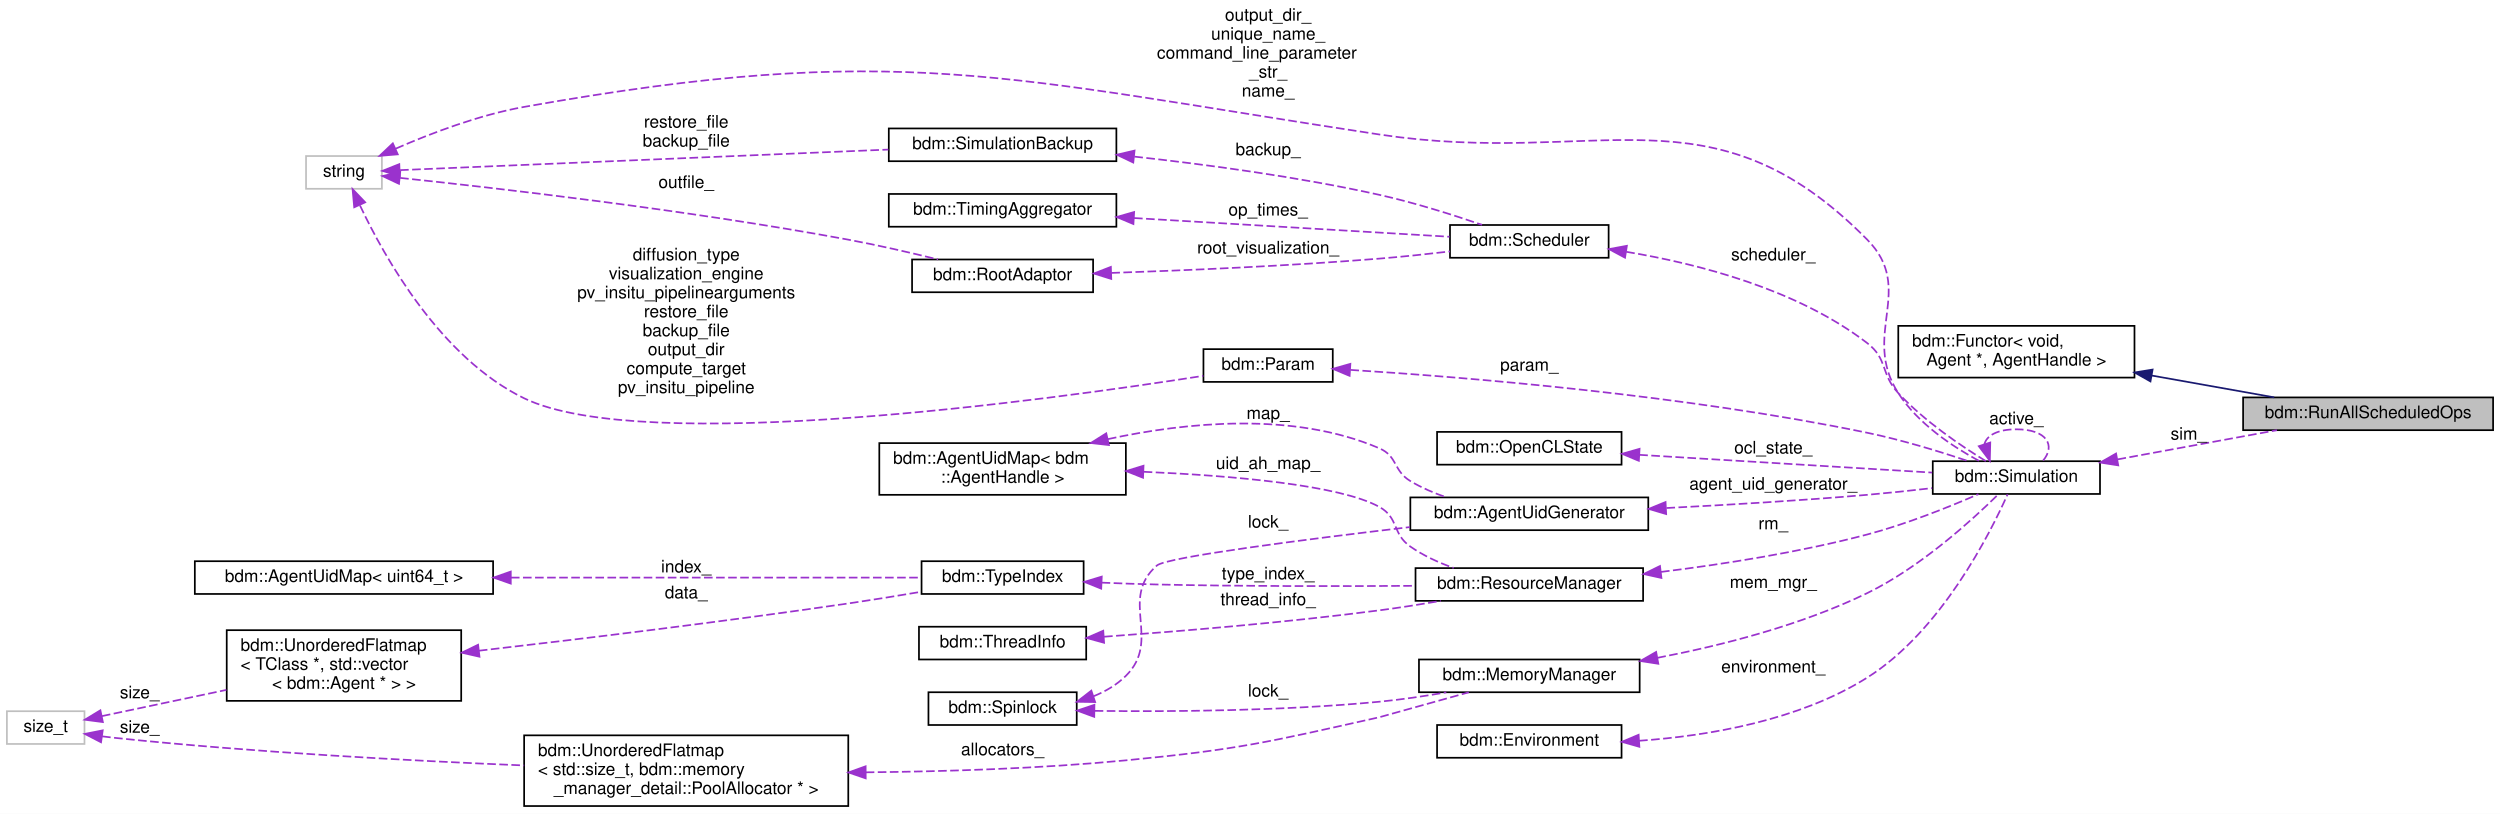
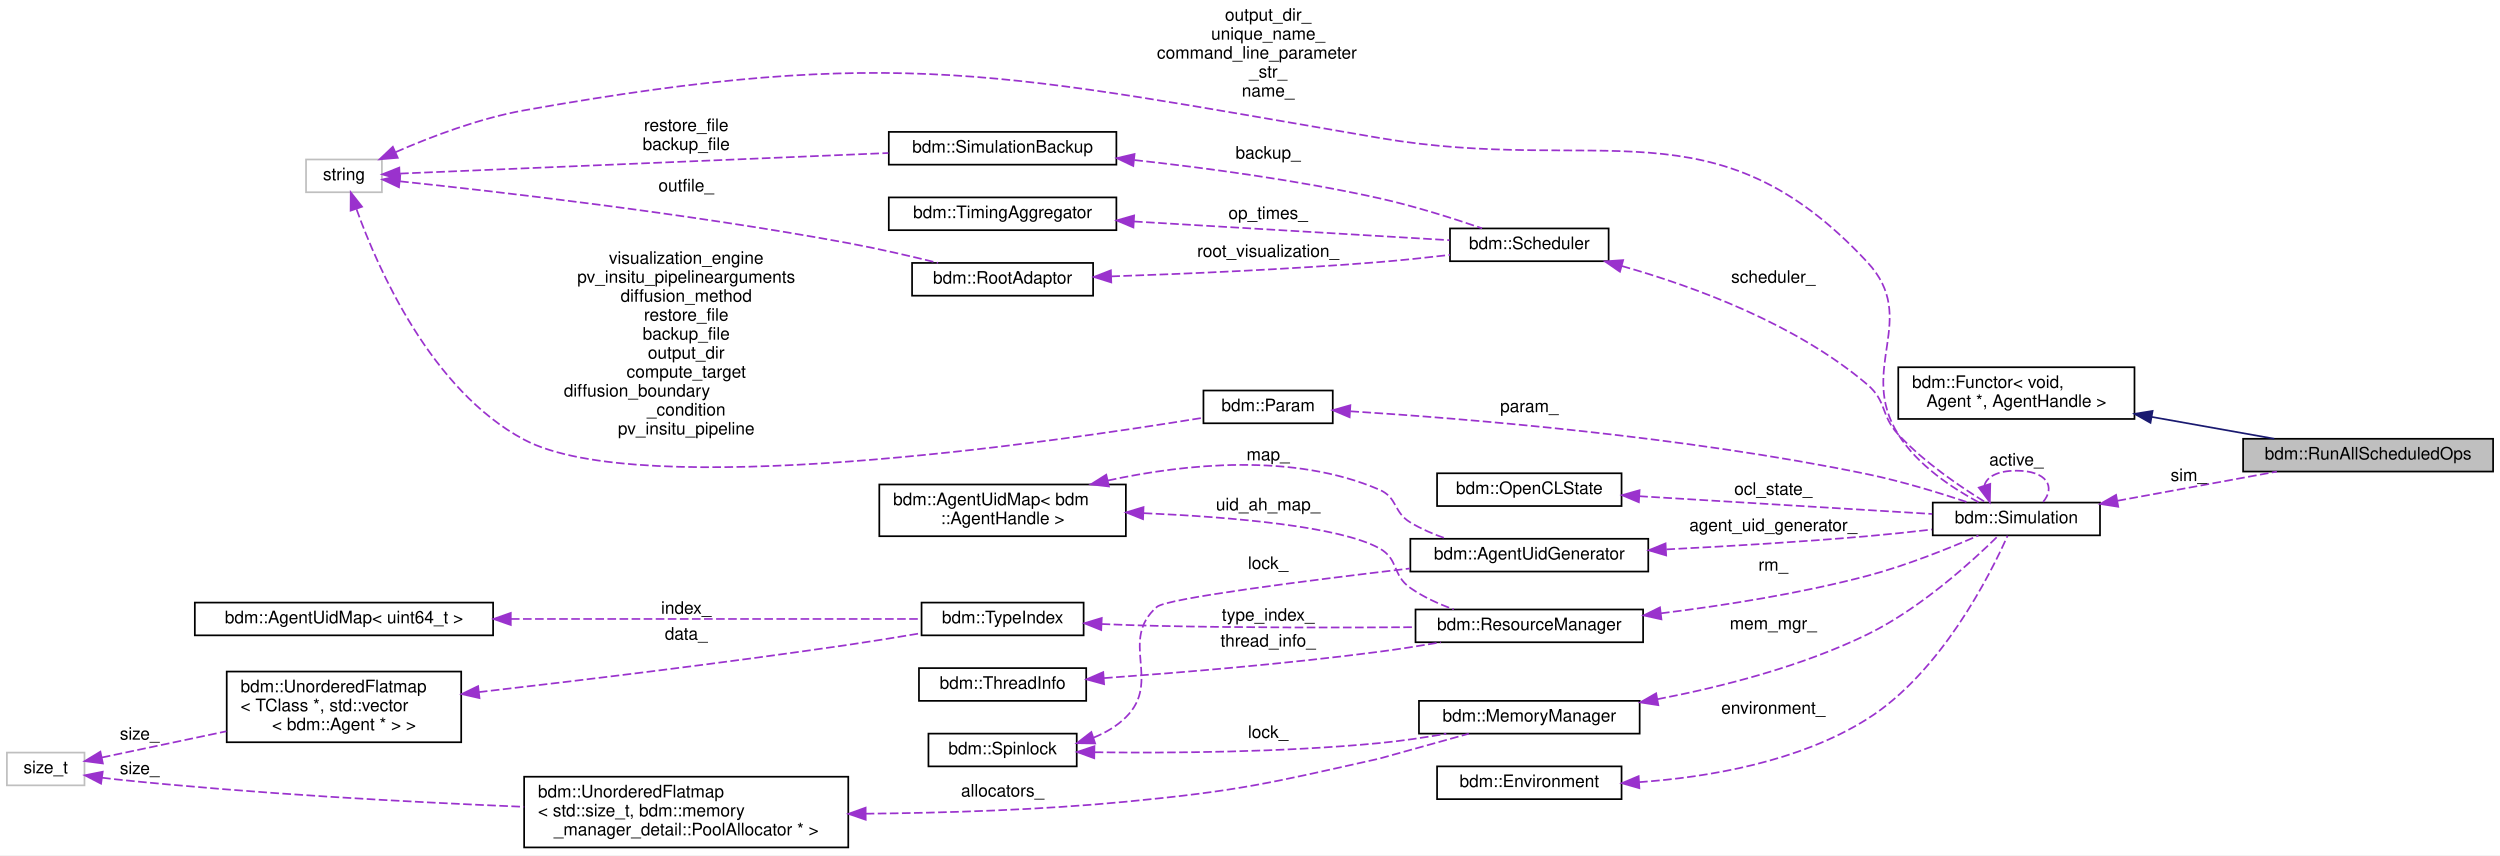
- <svg xmlns="http://www.w3.org/2000/svg" xmlns:xlink="http://www.w3.org/1999/xlink" width="1450pt" height="472pt" viewBox="0.00 0.00 1450.00 472.00">
-   <g id="graph0" class="graph" transform="scale(1 1) rotate(0) translate(4 468)">
-     <polygon fill="white" stroke="transparent" points="-4,4 -4,-468 1446,-468 1446,4 -4,4" />
+ <svg xmlns="http://www.w3.org/2000/svg" xmlns:xlink="http://www.w3.org/1999/xlink" width="1450pt" height="496pt" viewBox="0.00 0.00 1450.00 496.00">
+   <g id="graph0" class="graph" transform="scale(1 1) rotate(0) translate(4 492)">
+     <polygon fill="white" stroke="transparent" points="-4,4 -4,-492 1446,-492 1446,4 -4,4" />
    <g id="node1" class="node">
      <g id="a_node1">
        <a xlink:title=" ">
          <polygon fill="#bfbfbf" stroke="black" points="1297,-218.5 1297,-237.5 1442,-237.5 1442,-218.5 1297,-218.5" />
          <text text-anchor="middle" x="1369.5" y="-225.5" font-family="Helvetica,sans-Serif" font-size="10.00">bdm::RunAllScheduledOps</text>
        </a>
      </g>
    </g>
    <g id="node2" class="node">
      <g id="a_node2">
        <a xlink:href="classbdm_1_1Functor.html" target="_top" xlink:title=" ">
          <polygon fill="white" stroke="black" points="1097,-249 1097,-279 1234,-279 1234,-249 1097,-249" />
          <text text-anchor="start" x="1105" y="-267" font-family="Helvetica,sans-Serif" font-size="10.00">bdm::Functor&lt; void,</text>
          <text text-anchor="middle" x="1165.5" y="-256" font-family="Helvetica,sans-Serif" font-size="10.00"> Agent *, AgentHandle &gt;</text>
        </a>
      </g>
    </g>
    <g id="edge1" class="edge">
      <path fill="none" stroke="midnightblue" d="M1244.08,-250.17C1267.8,-245.95 1293.34,-241.39 1315.07,-237.52" />
      <polygon fill="midnightblue" stroke="midnightblue" points="1243.27,-246.76 1234.04,-251.96 1244.5,-253.65 1243.27,-246.76" />
    </g>
    <g id="node3" class="node">
      <g id="a_node3">
        <a xlink:href="classbdm_1_1Simulation.html" target="_top" xlink:title=" ">
          <polygon fill="white" stroke="black" points="1117,-181.5 1117,-200.5 1214,-200.5 1214,-181.5 1117,-181.5" />
          <text text-anchor="middle" x="1165.5" y="-188.5" font-family="Helvetica,sans-Serif" font-size="10.00">bdm::Simulation</text>
        </a>
      </g>
    </g>
    <g id="edge2" class="edge">
      <path fill="none" stroke="#9a32cd" stroke-dasharray="5,2" d="M1224.15,-201.56C1253.27,-206.89 1288.33,-213.31 1316.6,-218.49" />
      <polygon fill="#9a32cd" stroke="#9a32cd" points="1224.58,-198.08 1214.12,-199.72 1223.32,-204.97 1224.58,-198.08" />
      <text text-anchor="middle" x="1265.5" y="-213" font-family="Helvetica,sans-Serif" font-size="10.00"> sim_</text>
    </g>
    <g id="edge15" class="edge">
      <path fill="none" stroke="#9a32cd" stroke-dasharray="5,2" d="M1146.98,-210.4C1148.22,-215.31 1154.39,-219 1165.5,-219 1183.27,-219 1188.41,-209.57 1180.91,-200.76" />
      <polygon fill="#9a32cd" stroke="#9a32cd" points="1150.35,-211.35 1150.09,-200.76 1143.69,-209.2 1150.35,-211.35" />
      <text text-anchor="middle" x="1165.5" y="-222" font-family="Helvetica,sans-Serif" font-size="10.00"> active_</text>
    </g>
    <g id="node4" class="node">
      <g id="a_node4">
        <a xlink:href="structbdm_1_1Param.html" target="_top" xlink:title=" ">
          <polygon fill="white" stroke="black" points="694,-246.5 694,-265.5 769,-265.5 769,-246.5 694,-246.5" />
          <text text-anchor="middle" x="731.5" y="-253.5" font-family="Helvetica,sans-Serif" font-size="10.00">bdm::Param</text>
        </a>
      </g>
    </g>
    <g id="edge3" class="edge">
      <path fill="none" stroke="#9a32cd" stroke-dasharray="5,2" d="M779.23,-253.46C846.2,-249.21 973.06,-238.88 1079,-217 1098.9,-212.89 1120.83,-206.18 1137.49,-200.6" />
      <polygon fill="#9a32cd" stroke="#9a32cd" points="778.78,-249.98 769.01,-254.09 779.21,-256.97 778.78,-249.98" />
      <text text-anchor="middle" x="883" y="-253" font-family="Helvetica,sans-Serif" font-size="10.00"> param_</text>
    </g>
    <g id="node5" class="node">
      <g id="a_node5">
        <a xlink:title=" ">
-           <polygon fill="white" stroke="#bfbfbf" points="173.5,-358.5 173.5,-377.5 217.5,-377.5 217.5,-358.5 173.5,-358.5" />
-           <text text-anchor="middle" x="195.5" y="-365.5" font-family="Helvetica,sans-Serif" font-size="10.00">string</text>
+           <polygon fill="white" stroke="#bfbfbf" points="173.5,-380.5 173.5,-399.5 217.5,-399.5 217.5,-380.5 173.5,-380.5" />
+           <text text-anchor="middle" x="195.5" y="-387.5" font-family="Helvetica,sans-Serif" font-size="10.00">string</text>
        </a>
      </g>
    </g>
    <g id="edge13" class="edge">
-       <path fill="none" stroke="#9a32cd" stroke-dasharray="5,2" d="M225.46,-381.76C245.8,-390.64 273.92,-401.36 300,-406 517.15,-444.6 577.93,-423.02 796,-390 923.22,-370.74 988.6,-420.56 1079,-329 1107.35,-300.28 1075.18,-273.95 1097,-240 1108.43,-222.21 1128.78,-208.78 1144.15,-200.51" />
-       <polygon fill="#9a32cd" stroke="#9a32cd" points="226.7,-378.48 216.15,-377.59 223.84,-384.87 226.7,-378.48" />
-       <text text-anchor="middle" x="731.5" y="-456" font-family="Helvetica,sans-Serif" font-size="10.00"> output_dir_</text>
-       <text text-anchor="middle" x="731.5" y="-445" font-family="Helvetica,sans-Serif" font-size="10.00">unique_name_</text>
-       <text text-anchor="start" x="667" y="-434" font-family="Helvetica,sans-Serif" font-size="10.00">command_line_parameter</text>
-       <text text-anchor="middle" x="731.5" y="-423" font-family="Helvetica,sans-Serif" font-size="10.00">_str_</text>
-       <text text-anchor="middle" x="731.5" y="-412" font-family="Helvetica,sans-Serif" font-size="10.00">name_</text>
+       <path fill="none" stroke="#9a32cd" stroke-dasharray="5,2" d="M225.46,-403.76C245.8,-412.64 273.92,-423.36 300,-428 517.15,-466.6 578.57,-449.03 796,-412 923.94,-390.21 990.55,-434.97 1079,-340 1109.78,-306.95 1072.99,-278.25 1097,-240 1108.16,-222.22 1128.33,-208.86 1143.73,-200.62" />
+       <polygon fill="#9a32cd" stroke="#9a32cd" points="226.7,-400.48 216.15,-399.59 223.84,-406.87 226.7,-400.48" />
+       <text text-anchor="middle" x="731.5" y="-480" font-family="Helvetica,sans-Serif" font-size="10.00"> output_dir_</text>
+       <text text-anchor="middle" x="731.5" y="-469" font-family="Helvetica,sans-Serif" font-size="10.00">unique_name_</text>
+       <text text-anchor="start" x="667" y="-458" font-family="Helvetica,sans-Serif" font-size="10.00">command_line_parameter</text>
+       <text text-anchor="middle" x="731.5" y="-447" font-family="Helvetica,sans-Serif" font-size="10.00">_str_</text>
+       <text text-anchor="middle" x="731.5" y="-436" font-family="Helvetica,sans-Serif" font-size="10.00">name_</text>
    </g>
    <g id="edge4" class="edge">
-       <path fill="none" stroke="#9a32cd" stroke-dasharray="5,2" d="M204.79,-348.84C219.12,-318.48 251.7,-260.4 300,-237 368.93,-203.61 602.98,-235.79 693.93,-250.01" />
-       <polygon fill="#9a32cd" stroke="#9a32cd" points="201.44,-347.76 200.49,-358.31 207.81,-350.66 201.44,-347.76" />
-       <text text-anchor="middle" x="394" y="-317" font-family="Helvetica,sans-Serif" font-size="10.00"> diffusion_type</text>
-       <text text-anchor="middle" x="394" y="-306" font-family="Helvetica,sans-Serif" font-size="10.00">visualization_engine</text>
-       <text text-anchor="middle" x="394" y="-295" font-family="Helvetica,sans-Serif" font-size="10.00">pv_insitu_pipelinearguments</text>
-       <text text-anchor="middle" x="394" y="-284" font-family="Helvetica,sans-Serif" font-size="10.00">restore_file</text>
-       <text text-anchor="middle" x="394" y="-273" font-family="Helvetica,sans-Serif" font-size="10.00">backup_file</text>
-       <text text-anchor="middle" x="394" y="-262" font-family="Helvetica,sans-Serif" font-size="10.00">output_dir</text>
-       <text text-anchor="middle" x="394" y="-251" font-family="Helvetica,sans-Serif" font-size="10.00">compute_target</text>
+       <path fill="none" stroke="#9a32cd" stroke-dasharray="5,2" d="M202.78,-370.65C215.11,-336.3 246.07,-265.63 300,-237 367.65,-201.09 602.47,-234.78 693.78,-249.7" />
+       <polygon fill="#9a32cd" stroke="#9a32cd" points="199.36,-369.83 199.43,-380.42 205.98,-372.1 199.36,-369.83" />
+       <text text-anchor="middle" x="394" y="-339" font-family="Helvetica,sans-Serif" font-size="10.00"> visualization_engine</text>
+       <text text-anchor="middle" x="394" y="-328" font-family="Helvetica,sans-Serif" font-size="10.00">pv_insitu_pipelinearguments</text>
+       <text text-anchor="middle" x="394" y="-317" font-family="Helvetica,sans-Serif" font-size="10.00">diffusion_method</text>
+       <text text-anchor="middle" x="394" y="-306" font-family="Helvetica,sans-Serif" font-size="10.00">restore_file</text>
+       <text text-anchor="middle" x="394" y="-295" font-family="Helvetica,sans-Serif" font-size="10.00">backup_file</text>
+       <text text-anchor="middle" x="394" y="-284" font-family="Helvetica,sans-Serif" font-size="10.00">output_dir</text>
+       <text text-anchor="middle" x="394" y="-273" font-family="Helvetica,sans-Serif" font-size="10.00">compute_target</text>
+       <text text-anchor="start" x="323" y="-262" font-family="Helvetica,sans-Serif" font-size="10.00">diffusion_boundary</text>
+       <text text-anchor="middle" x="394" y="-251" font-family="Helvetica,sans-Serif" font-size="10.00">_condition</text>
      <text text-anchor="middle" x="394" y="-240" font-family="Helvetica,sans-Serif" font-size="10.00">pv_insitu_pipeline</text>
    </g>
    <g id="node21" class="node">
      <g id="a_node21">
        <a xlink:href="classbdm_1_1SimulationBackup.html" target="_top" xlink:title=" ">
-           <polygon fill="white" stroke="black" points="511.5,-374.5 511.5,-393.5 643.5,-393.5 643.5,-374.5 511.5,-374.5" />
-           <text text-anchor="middle" x="577.5" y="-381.5" font-family="Helvetica,sans-Serif" font-size="10.00">bdm::SimulationBackup</text>
+           <polygon fill="white" stroke="black" points="511.5,-396.5 511.5,-415.5 643.5,-415.5 643.5,-396.5 511.5,-396.5" />
+           <text text-anchor="middle" x="577.5" y="-403.5" font-family="Helvetica,sans-Serif" font-size="10.00">bdm::SimulationBackup</text>
        </a>
      </g>
    </g>
    <g id="edge26" class="edge">
-       <path fill="none" stroke="#9a32cd" stroke-dasharray="5,2" d="M228.05,-369.33C290.02,-371.94 428.77,-377.78 511.27,-381.25" />
-       <polygon fill="#9a32cd" stroke="#9a32cd" points="227.88,-365.82 217.74,-368.89 227.59,-372.81 227.88,-365.82" />
-       <text text-anchor="middle" x="394" y="-394" font-family="Helvetica,sans-Serif" font-size="10.00"> restore_file</text>
-       <text text-anchor="middle" x="394" y="-383" font-family="Helvetica,sans-Serif" font-size="10.00">backup_file</text>
+       <path fill="none" stroke="#9a32cd" stroke-dasharray="5,2" d="M228.05,-391.33C290.02,-393.94 428.77,-399.78 511.27,-403.25" />
+       <polygon fill="#9a32cd" stroke="#9a32cd" points="227.88,-387.82 217.74,-390.89 227.59,-394.81 227.88,-387.82" />
+       <text text-anchor="middle" x="394" y="-416" font-family="Helvetica,sans-Serif" font-size="10.00"> restore_file</text>
+       <text text-anchor="middle" x="394" y="-405" font-family="Helvetica,sans-Serif" font-size="10.00">backup_file</text>
    </g>
    <g id="node22" class="node">
      <g id="a_node22">
        <a xlink:href="classbdm_1_1RootAdaptor.html" target="_top" xlink:title="The class that bridges the simulation code with ROOT Visualization.">
-           <polygon fill="white" stroke="black" points="525,-298.5 525,-317.5 630,-317.5 630,-298.5 525,-298.5" />
-           <text text-anchor="middle" x="577.5" y="-305.5" font-family="Helvetica,sans-Serif" font-size="10.00">bdm::RootAdaptor</text>
+           <polygon fill="white" stroke="black" points="525,-320.5 525,-339.5 630,-339.5 630,-320.5 525,-320.5" />
+           <text text-anchor="middle" x="577.5" y="-327.5" font-family="Helvetica,sans-Serif" font-size="10.00">bdm::RootAdaptor</text>
        </a>
      </g>
    </g>
    <g id="edge28" class="edge">
-       <path fill="none" stroke="#9a32cd" stroke-dasharray="5,2" d="M228.06,-364.82C281.72,-359.19 394.06,-346.38 488,-329 505.24,-325.81 524.16,-321.44 540.07,-317.51" />
-       <polygon fill="#9a32cd" stroke="#9a32cd" points="227.41,-361.37 217.83,-365.89 228.14,-368.33 227.41,-361.37" />
-       <text text-anchor="middle" x="394" y="-359" font-family="Helvetica,sans-Serif" font-size="10.00"> outfile_</text>
+       <path fill="none" stroke="#9a32cd" stroke-dasharray="5,2" d="M228.06,-386.82C281.72,-381.19 394.06,-368.38 488,-351 505.24,-347.81 524.16,-343.44 540.07,-339.51" />
+       <polygon fill="#9a32cd" stroke="#9a32cd" points="227.41,-383.37 217.83,-387.89 228.14,-390.33 227.41,-383.37" />
+       <text text-anchor="middle" x="394" y="-381" font-family="Helvetica,sans-Serif" font-size="10.00"> outfile_</text>
    </g>
    <g id="node6" class="node">
      <g id="a_node6">
        <a xlink:href="classbdm_1_1OpenCLState.html" target="_top" xlink:title=" ">
          <polygon fill="white" stroke="black" points="829.5,-198.5 829.5,-217.5 936.5,-217.5 936.5,-198.5 829.5,-198.5" />
          <text text-anchor="middle" x="883" y="-205.5" font-family="Helvetica,sans-Serif" font-size="10.00">bdm::OpenCLState</text>
        </a>
      </g>
    </g>
    <g id="edge5" class="edge">
      <path fill="none" stroke="#9a32cd" stroke-dasharray="5,2" d="M946.76,-204.2C998.16,-201.08 1069.8,-196.74 1116.65,-193.9" />
      <polygon fill="#9a32cd" stroke="#9a32cd" points="946.53,-200.7 936.76,-204.8 946.95,-207.69 946.53,-200.7" />
      <text text-anchor="middle" x="1024.5" y="-205" font-family="Helvetica,sans-Serif" font-size="10.00"> ocl_state_</text>
    </g>
    <g id="node7" class="node">
      <g id="a_node7">
        <a xlink:href="classbdm_1_1AgentUidGenerator.html" target="_top" xlink:title=" ">
          <polygon fill="white" stroke="black" points="814,-160.5 814,-179.5 952,-179.5 952,-160.5 814,-160.5" />
          <text text-anchor="middle" x="883" y="-167.5" font-family="Helvetica,sans-Serif" font-size="10.00">bdm::AgentUidGenerator</text>
        </a>
      </g>
    </g>
    <g id="edge6" class="edge">
      <path fill="none" stroke="#9a32cd" stroke-dasharray="5,2" d="M962.53,-173.35C998.12,-175.15 1040.72,-177.68 1079,-181 1091.21,-182.06 1104.37,-183.46 1116.62,-184.89" />
      <polygon fill="#9a32cd" stroke="#9a32cd" points="962.37,-169.84 952.21,-172.84 962.02,-176.83 962.37,-169.84" />
      <text text-anchor="middle" x="1024.5" y="-184" font-family="Helvetica,sans-Serif" font-size="10.00"> agent_uid_generator_</text>
    </g>
    <g id="node8" class="node">
      <g id="a_node8">
        <a xlink:href="classbdm_1_1AgentUidMap.html" target="_top" xlink:title=" ">
          <polygon fill="white" stroke="black" points="506,-181 506,-211 649,-211 649,-181 506,-181" />
          <text text-anchor="start" x="514" y="-199" font-family="Helvetica,sans-Serif" font-size="10.00">bdm::AgentUidMap&lt; bdm</text>
          <text text-anchor="middle" x="577.5" y="-188" font-family="Helvetica,sans-Serif" font-size="10.00">::AgentHandle &gt;</text>
        </a>
      </g>
    </g>
    <g id="edge7" class="edge">
      <path fill="none" stroke="#9a32cd" stroke-dasharray="5,2" d="M638.58,-213.31C683.72,-223.06 746.1,-229.46 796,-208 806.69,-203.4 804.04,-195 814,-189 820.4,-185.14 827.62,-182.04 834.89,-179.56" />
      <polygon fill="#9a32cd" stroke="#9a32cd" points="639.18,-209.86 628.65,-211.05 637.62,-216.68 639.18,-209.86" />
      <text text-anchor="middle" x="731.5" y="-225" font-family="Helvetica,sans-Serif" font-size="10.00"> map_</text>
    </g>
    <g id="node14" class="node">
      <g id="a_node14">
        <a xlink:href="classbdm_1_1ResourceManager.html" target="_top" xlink:title=" ">
          <polygon fill="white" stroke="black" points="817,-119.5 817,-138.5 949,-138.5 949,-119.5 817,-119.5" />
          <text text-anchor="middle" x="883" y="-126.5" font-family="Helvetica,sans-Serif" font-size="10.00">bdm::ResourceManager</text>
        </a>
      </g>
    </g>
    <g id="edge21" class="edge">
      <path fill="none" stroke="#9a32cd" stroke-dasharray="5,2" d="M659.33,-194.37C711.2,-192.09 772.98,-186.69 796,-174 807.37,-167.73 803.36,-158.43 814,-151 821.53,-145.74 830.38,-141.68 839.17,-138.57" />
      <polygon fill="#9a32cd" stroke="#9a32cd" points="658.96,-190.88 649.11,-194.79 659.24,-197.88 658.96,-190.88" />
      <text text-anchor="middle" x="731.5" y="-196" font-family="Helvetica,sans-Serif" font-size="10.00"> uid_ah_map_</text>
    </g>
    <g id="node9" class="node">
      <g id="a_node9">
        <a xlink:href="classbdm_1_1Spinlock.html" target="_top" xlink:title=" ">
          <polygon fill="white" stroke="black" points="534.5,-47.5 534.5,-66.5 620.5,-66.5 620.5,-47.5 534.5,-47.5" />
          <text text-anchor="middle" x="577.5" y="-54.5" font-family="Helvetica,sans-Serif" font-size="10.00">bdm::Spinlock</text>
        </a>
      </g>
    </g>
    <g id="edge8" class="edge">
      <path fill="none" stroke="#9a32cd" stroke-dasharray="5,2" d="M630.25,-64.17C637.2,-66.97 643.73,-70.79 649,-76 670.01,-96.78 644.74,-120.57 667,-140 672.6,-144.89 752.94,-155.14 813.78,-162.29" />
      <polygon fill="#9a32cd" stroke="#9a32cd" points="631.18,-60.8 620.59,-60.96 628.98,-67.44 631.18,-60.8" />
      <text text-anchor="middle" x="731.5" y="-162" font-family="Helvetica,sans-Serif" font-size="10.00"> lock_</text>
    </g>
    <g id="node10" class="node">
      <g id="a_node10">
        <a xlink:href="classbdm_1_1MemoryManager.html" target="_top" xlink:title=" ">
          <polygon fill="white" stroke="black" points="819,-66.5 819,-85.5 947,-85.5 947,-66.5 819,-66.5" />
          <text text-anchor="middle" x="883" y="-73.5" font-family="Helvetica,sans-Serif" font-size="10.00">bdm::MemoryManager</text>
        </a>
      </g>
    </g>
    <g id="edge12" class="edge">
      <path fill="none" stroke="#9a32cd" stroke-dasharray="5,2" d="M630.91,-55.7C675.05,-55.15 739.79,-55.61 796,-61 808.67,-62.21 822.29,-64.25 834.86,-66.43" />
      <polygon fill="#9a32cd" stroke="#9a32cd" points="630.66,-52.21 620.71,-55.85 630.76,-59.21 630.66,-52.21" />
      <text text-anchor="middle" x="731.5" y="-64" font-family="Helvetica,sans-Serif" font-size="10.00"> lock_</text>
    </g>
    <g id="edge9" class="edge">
      <path fill="none" stroke="#9a32cd" stroke-dasharray="5,2" d="M957.26,-86.45C994.95,-93.68 1040.87,-105.44 1079,-124 1109.86,-139.02 1140.06,-166.55 1154.93,-181.21" />
      <polygon fill="#9a32cd" stroke="#9a32cd" points="957.83,-83 947.36,-84.62 956.56,-89.88 957.83,-83" />
      <text text-anchor="middle" x="1024.5" y="-127" font-family="Helvetica,sans-Serif" font-size="10.00"> mem_mgr_</text>
    </g>
    <g id="node11" class="node">
      <g id="a_node11">
        <a xlink:href="classbdm_1_1UnorderedFlatmap.html" target="_top" xlink:title=" ">
          <polygon fill="white" stroke="black" points="300,-0.5 300,-41.5 488,-41.5 488,-0.5 300,-0.5" />
          <text text-anchor="start" x="308" y="-29.5" font-family="Helvetica,sans-Serif" font-size="10.00">bdm::UnorderedFlatmap</text>
          <text text-anchor="start" x="308" y="-18.5" font-family="Helvetica,sans-Serif" font-size="10.00">&lt; std::size_t, bdm::memory</text>
          <text text-anchor="middle" x="394" y="-7.5" font-family="Helvetica,sans-Serif" font-size="10.00">_manager_detail::PoolAllocator * &gt;</text>
        </a>
      </g>
    </g>
    <g id="edge10" class="edge">
      <path fill="none" stroke="#9a32cd" stroke-dasharray="5,2" d="M498.11,-20.05C544.35,-20.5 599.51,-22.23 649,-27 714.97,-33.35 731.33,-37.52 796,-52 796.69,-52.15 824.18,-59.83 847.9,-66.46" />
      <polygon fill="#9a32cd" stroke="#9a32cd" points="498.11,-16.55 488.09,-19.98 498.06,-23.55 498.11,-16.55" />
      <text text-anchor="middle" x="577.5" y="-30" font-family="Helvetica,sans-Serif" font-size="10.00"> allocators_</text>
    </g>
    <g id="node12" class="node">
      <g id="a_node12">
        <a xlink:title=" ">
          <polygon fill="white" stroke="#bfbfbf" points="0,-36.5 0,-55.5 45,-55.5 45,-36.5 0,-36.5" />
          <text text-anchor="middle" x="22.5" y="-43.5" font-family="Helvetica,sans-Serif" font-size="10.00">size_t</text>
        </a>
      </g>
    </g>
    <g id="edge11" class="edge">
      <path fill="none" stroke="#9a32cd" stroke-dasharray="5,2" d="M55.21,-40.92C57.84,-40.58 60.46,-40.26 63,-40 142.76,-31.66 233.78,-26.77 300,-24.04" />
      <polygon fill="#9a32cd" stroke="#9a32cd" points="54.6,-37.47 45.18,-42.33 55.58,-44.4 54.6,-37.47" />
      <text text-anchor="middle" x="77" y="-43" font-family="Helvetica,sans-Serif" font-size="10.00"> size_</text>
    </g>
    <g id="node16" class="node">
      <g id="a_node16">
        <a xlink:href="classbdm_1_1UnorderedFlatmap.html" target="_top" xlink:title=" ">
          <polygon fill="white" stroke="black" points="127.5,-61.5 127.5,-102.5 263.5,-102.5 263.5,-61.5 127.5,-61.5" />
          <text text-anchor="start" x="135.5" y="-90.5" font-family="Helvetica,sans-Serif" font-size="10.00">bdm::UnorderedFlatmap</text>
          <text text-anchor="start" x="135.5" y="-79.5" font-family="Helvetica,sans-Serif" font-size="10.00">&lt; TClass *, std::vector</text>
          <text text-anchor="middle" x="195.5" y="-68.5" font-family="Helvetica,sans-Serif" font-size="10.00">&lt; bdm::Agent * &gt; &gt;</text>
        </a>
      </g>
    </g>
    <g id="edge19" class="edge">
      <path fill="none" stroke="#9a32cd" stroke-dasharray="5,2" d="M55.08,-52.65C75.33,-56.91 102.4,-62.61 127.3,-67.85" />
      <polygon fill="#9a32cd" stroke="#9a32cd" points="55.66,-49.19 45.16,-50.56 54.22,-56.04 55.66,-49.19" />
      <text text-anchor="middle" x="77" y="-63" font-family="Helvetica,sans-Serif" font-size="10.00"> size_</text>
    </g>
    <g id="node13" class="node">
      <g id="a_node13">
        <a xlink:href="classbdm_1_1Environment.html" target="_top" xlink:title=" ">
          <polygon fill="white" stroke="black" points="829.5,-28.5 829.5,-47.5 936.5,-47.5 936.5,-28.5 829.5,-28.5" />
          <text text-anchor="middle" x="883" y="-35.5" font-family="Helvetica,sans-Serif" font-size="10.00">bdm::Environment</text>
        </a>
      </g>
    </g>
    <g id="edge14" class="edge">
      <path fill="none" stroke="#9a32cd" stroke-dasharray="5,2" d="M946.66,-38.35C987.15,-41.23 1039.48,-50.13 1079,-75 1121.78,-101.91 1150.28,-158.58 1160.4,-181.29" />
      <polygon fill="#9a32cd" stroke="#9a32cd" points="946.83,-34.85 936.63,-37.74 946.4,-41.84 946.83,-34.85" />
      <text text-anchor="middle" x="1024.5" y="-78" font-family="Helvetica,sans-Serif" font-size="10.00"> environment_</text>
    </g>
    <g id="edge16" class="edge">
      <path fill="none" stroke="#9a32cd" stroke-dasharray="5,2" d="M959.37,-136.28C995.88,-140.79 1040.13,-147.74 1079,-158 1101.62,-163.97 1126.45,-173.96 1143.5,-181.39" />
      <polygon fill="#9a32cd" stroke="#9a32cd" points="959.63,-132.78 949.28,-135.06 958.79,-139.73 959.63,-132.78" />
      <text text-anchor="middle" x="1024.5" y="-161" font-family="Helvetica,sans-Serif" font-size="10.00"> rm_</text>
    </g>
    <g id="node15" class="node">
      <g id="a_node15">
        <a xlink:href="classbdm_1_1TypeIndex.html" target="_top" xlink:title=" ">
          <polygon fill="white" stroke="black" points="530.5,-123.5 530.5,-142.5 624.5,-142.5 624.5,-123.5 530.5,-123.5" />
          <text text-anchor="middle" x="577.5" y="-130.5" font-family="Helvetica,sans-Serif" font-size="10.00">bdm::TypeIndex</text>
        </a>
      </g>
    </g>
    <g id="edge17" class="edge">
      <path fill="none" stroke="#9a32cd" stroke-dasharray="5,2" d="M634.93,-130.07C645.58,-129.62 656.63,-129.23 667,-129 717.19,-127.87 773.99,-127.92 816.6,-128.23" />
      <polygon fill="#9a32cd" stroke="#9a32cd" points="634.71,-126.57 624.88,-130.51 635.02,-133.57 634.71,-126.57" />
      <text text-anchor="middle" x="731.5" y="-132" font-family="Helvetica,sans-Serif" font-size="10.00"> type_index_</text>
    </g>
    <g id="edge18" class="edge">
      <path fill="none" stroke="#9a32cd" stroke-dasharray="5,2" d="M273.73,-90.58C332.56,-97.34 415.5,-107.39 488,-118 501.72,-120.01 516.6,-122.43 530.17,-124.74" />
      <polygon fill="#9a32cd" stroke="#9a32cd" points="274.1,-87.1 263.77,-89.44 273.3,-94.05 274.1,-87.1" />
      <text text-anchor="middle" x="394" y="-121" font-family="Helvetica,sans-Serif" font-size="10.00"> data_</text>
    </g>
    <g id="node17" class="node">
      <g id="a_node17">
        <a xlink:href="classbdm_1_1AgentUidMap.html" target="_top" xlink:title=" ">
          <polygon fill="white" stroke="black" points="109,-123.5 109,-142.5 282,-142.5 282,-123.5 109,-123.5" />
          <text text-anchor="middle" x="195.5" y="-130.5" font-family="Helvetica,sans-Serif" font-size="10.00">bdm::AgentUidMap&lt; uint64_t &gt;</text>
        </a>
      </g>
    </g>
    <g id="edge20" class="edge">
      <path fill="none" stroke="#9a32cd" stroke-dasharray="5,2" d="M292.33,-133C368.43,-133 471.5,-133 530.3,-133" />
      <polygon fill="#9a32cd" stroke="#9a32cd" points="292.25,-129.5 282.25,-133 292.25,-136.5 292.25,-129.5" />
      <text text-anchor="middle" x="394" y="-136" font-family="Helvetica,sans-Serif" font-size="10.00"> index_</text>
    </g>
    <g id="node18" class="node">
      <g id="a_node18">
        <a xlink:href="classbdm_1_1ThreadInfo.html" target="_top" xlink:title="This class stores information about each thread. (e.g. to which NUMA node it belongs to....">
          <polygon fill="white" stroke="black" points="529,-85.5 529,-104.5 626,-104.5 626,-85.5 529,-85.5" />
          <text text-anchor="middle" x="577.5" y="-92.5" font-family="Helvetica,sans-Serif" font-size="10.00">bdm::ThreadInfo</text>
        </a>
      </g>
    </g>
    <g id="edge22" class="edge">
      <path fill="none" stroke="#9a32cd" stroke-dasharray="5,2" d="M636.35,-98.7C680.26,-101.84 742.07,-106.95 796,-114 807.57,-115.51 819.96,-117.47 831.63,-119.47" />
      <polygon fill="#9a32cd" stroke="#9a32cd" points="636.37,-95.19 626.15,-97.98 635.88,-102.18 636.37,-95.19" />
      <text text-anchor="middle" x="731.5" y="-117" font-family="Helvetica,sans-Serif" font-size="10.00"> thread_info_</text>
    </g>
    <g id="node19" class="node">
      <g id="a_node19">
        <a xlink:href="classbdm_1_1Scheduler.html" target="_top" xlink:title=" ">
-           <polygon fill="white" stroke="black" points="837,-318.5 837,-337.5 929,-337.5 929,-318.5 837,-318.5" />
-           <text text-anchor="middle" x="883" y="-325.5" font-family="Helvetica,sans-Serif" font-size="10.00">bdm::Scheduler</text>
+           <polygon fill="white" stroke="black" points="837,-340.5 837,-359.5 929,-359.5 929,-340.5 837,-340.5" />
+           <text text-anchor="middle" x="883" y="-347.5" font-family="Helvetica,sans-Serif" font-size="10.00">bdm::Scheduler</text>
        </a>
      </g>
    </g>
    <g id="edge23" class="edge">
-       <path fill="none" stroke="#9a32cd" stroke-dasharray="5,2" d="M939.21,-321.96C981.13,-315.01 1038.3,-300.23 1079,-269 1091.03,-259.76 1086.67,-251.11 1097,-240 1112.09,-223.78 1133.25,-209.44 1147.84,-200.53" />
-       <polygon fill="#9a32cd" stroke="#9a32cd" points="938.51,-318.52 929.17,-323.52 939.59,-325.44 938.51,-318.52" />
-       <text text-anchor="middle" x="1024.5" y="-317" font-family="Helvetica,sans-Serif" font-size="10.00"> scheduler_</text>
+       <path fill="none" stroke="#9a32cd" stroke-dasharray="5,2" d="M936.66,-337.71C978.85,-325.76 1037.63,-304.17 1079,-269 1090.56,-259.18 1086.67,-251.11 1097,-240 1112.09,-223.78 1133.25,-209.44 1147.84,-200.53" />
+       <polygon fill="#9a32cd" stroke="#9a32cd" points="935.56,-334.38 926.85,-340.4 937.42,-341.13 935.56,-334.38" />
+       <text text-anchor="middle" x="1024.5" y="-328" font-family="Helvetica,sans-Serif" font-size="10.00"> scheduler_</text>
    </g>
    <g id="node20" class="node">
      <g id="a_node20">
        <a xlink:href="classbdm_1_1TimingAggregator.html" target="_top" xlink:title=" ">
-           <polygon fill="white" stroke="black" points="511.5,-336.5 511.5,-355.5 643.5,-355.5 643.5,-336.5 511.5,-336.5" />
-           <text text-anchor="middle" x="577.5" y="-343.5" font-family="Helvetica,sans-Serif" font-size="10.00">bdm::TimingAggregator</text>
+           <polygon fill="white" stroke="black" points="511.5,-358.5 511.5,-377.5 643.5,-377.5 643.5,-358.5 511.5,-358.5" />
+           <text text-anchor="middle" x="577.5" y="-365.5" font-family="Helvetica,sans-Serif" font-size="10.00">bdm::TimingAggregator</text>
        </a>
      </g>
    </g>
    <g id="edge24" class="edge">
-       <path fill="none" stroke="#9a32cd" stroke-dasharray="5,2" d="M653.73,-341.54C711.16,-338.13 788.41,-333.55 836.69,-330.69" />
-       <polygon fill="#9a32cd" stroke="#9a32cd" points="653.38,-338.05 643.61,-342.14 653.8,-345.04 653.38,-338.05" />
-       <text text-anchor="middle" x="731.5" y="-343" font-family="Helvetica,sans-Serif" font-size="10.00"> op_times_</text>
+       <path fill="none" stroke="#9a32cd" stroke-dasharray="5,2" d="M653.73,-363.54C711.16,-360.13 788.41,-355.55 836.69,-352.69" />
+       <polygon fill="#9a32cd" stroke="#9a32cd" points="653.38,-360.05 643.61,-364.14 653.8,-367.04 653.38,-360.05" />
+       <text text-anchor="middle" x="731.5" y="-365" font-family="Helvetica,sans-Serif" font-size="10.00"> op_times_</text>
    </g>
    <g id="edge25" class="edge">
-       <path fill="none" stroke="#9a32cd" stroke-dasharray="5,2" d="M653.91,-377.17C696.02,-372.55 749.27,-365.37 796,-355 816.32,-350.49 838.74,-343.38 855.59,-337.59" />
-       <polygon fill="#9a32cd" stroke="#9a32cd" points="653.3,-373.71 643.73,-378.26 654.04,-380.67 653.3,-373.71" />
-       <text text-anchor="middle" x="731.5" y="-378" font-family="Helvetica,sans-Serif" font-size="10.00"> backup_</text>
+       <path fill="none" stroke="#9a32cd" stroke-dasharray="5,2" d="M653.91,-399.17C696.02,-394.55 749.27,-387.37 796,-377 816.32,-372.49 838.74,-365.38 855.59,-359.59" />
+       <polygon fill="#9a32cd" stroke="#9a32cd" points="653.3,-395.71 643.73,-400.26 654.04,-402.67 653.3,-395.71" />
+       <text text-anchor="middle" x="731.5" y="-400" font-family="Helvetica,sans-Serif" font-size="10.00"> backup_</text>
    </g>
    <g id="edge27" class="edge">
-       <path fill="none" stroke="#9a32cd" stroke-dasharray="5,2" d="M640.57,-309.7C684.12,-311.18 743.68,-313.76 796,-318 809.33,-319.08 823.79,-320.62 836.98,-322.16" />
-       <polygon fill="#9a32cd" stroke="#9a32cd" points="640.53,-306.2 630.42,-309.37 640.3,-313.2 640.53,-306.2" />
-       <text text-anchor="middle" x="731.5" y="-321" font-family="Helvetica,sans-Serif" font-size="10.00"> root_visualization_</text>
+       <path fill="none" stroke="#9a32cd" stroke-dasharray="5,2" d="M640.57,-331.7C684.12,-333.18 743.68,-335.76 796,-340 809.33,-341.08 823.79,-342.62 836.98,-344.16" />
+       <polygon fill="#9a32cd" stroke="#9a32cd" points="640.53,-328.2 630.42,-331.37 640.3,-335.2 640.53,-328.2" />
+       <text text-anchor="middle" x="731.5" y="-343" font-family="Helvetica,sans-Serif" font-size="10.00"> root_visualization_</text>
    </g>
  </g>
</svg>
